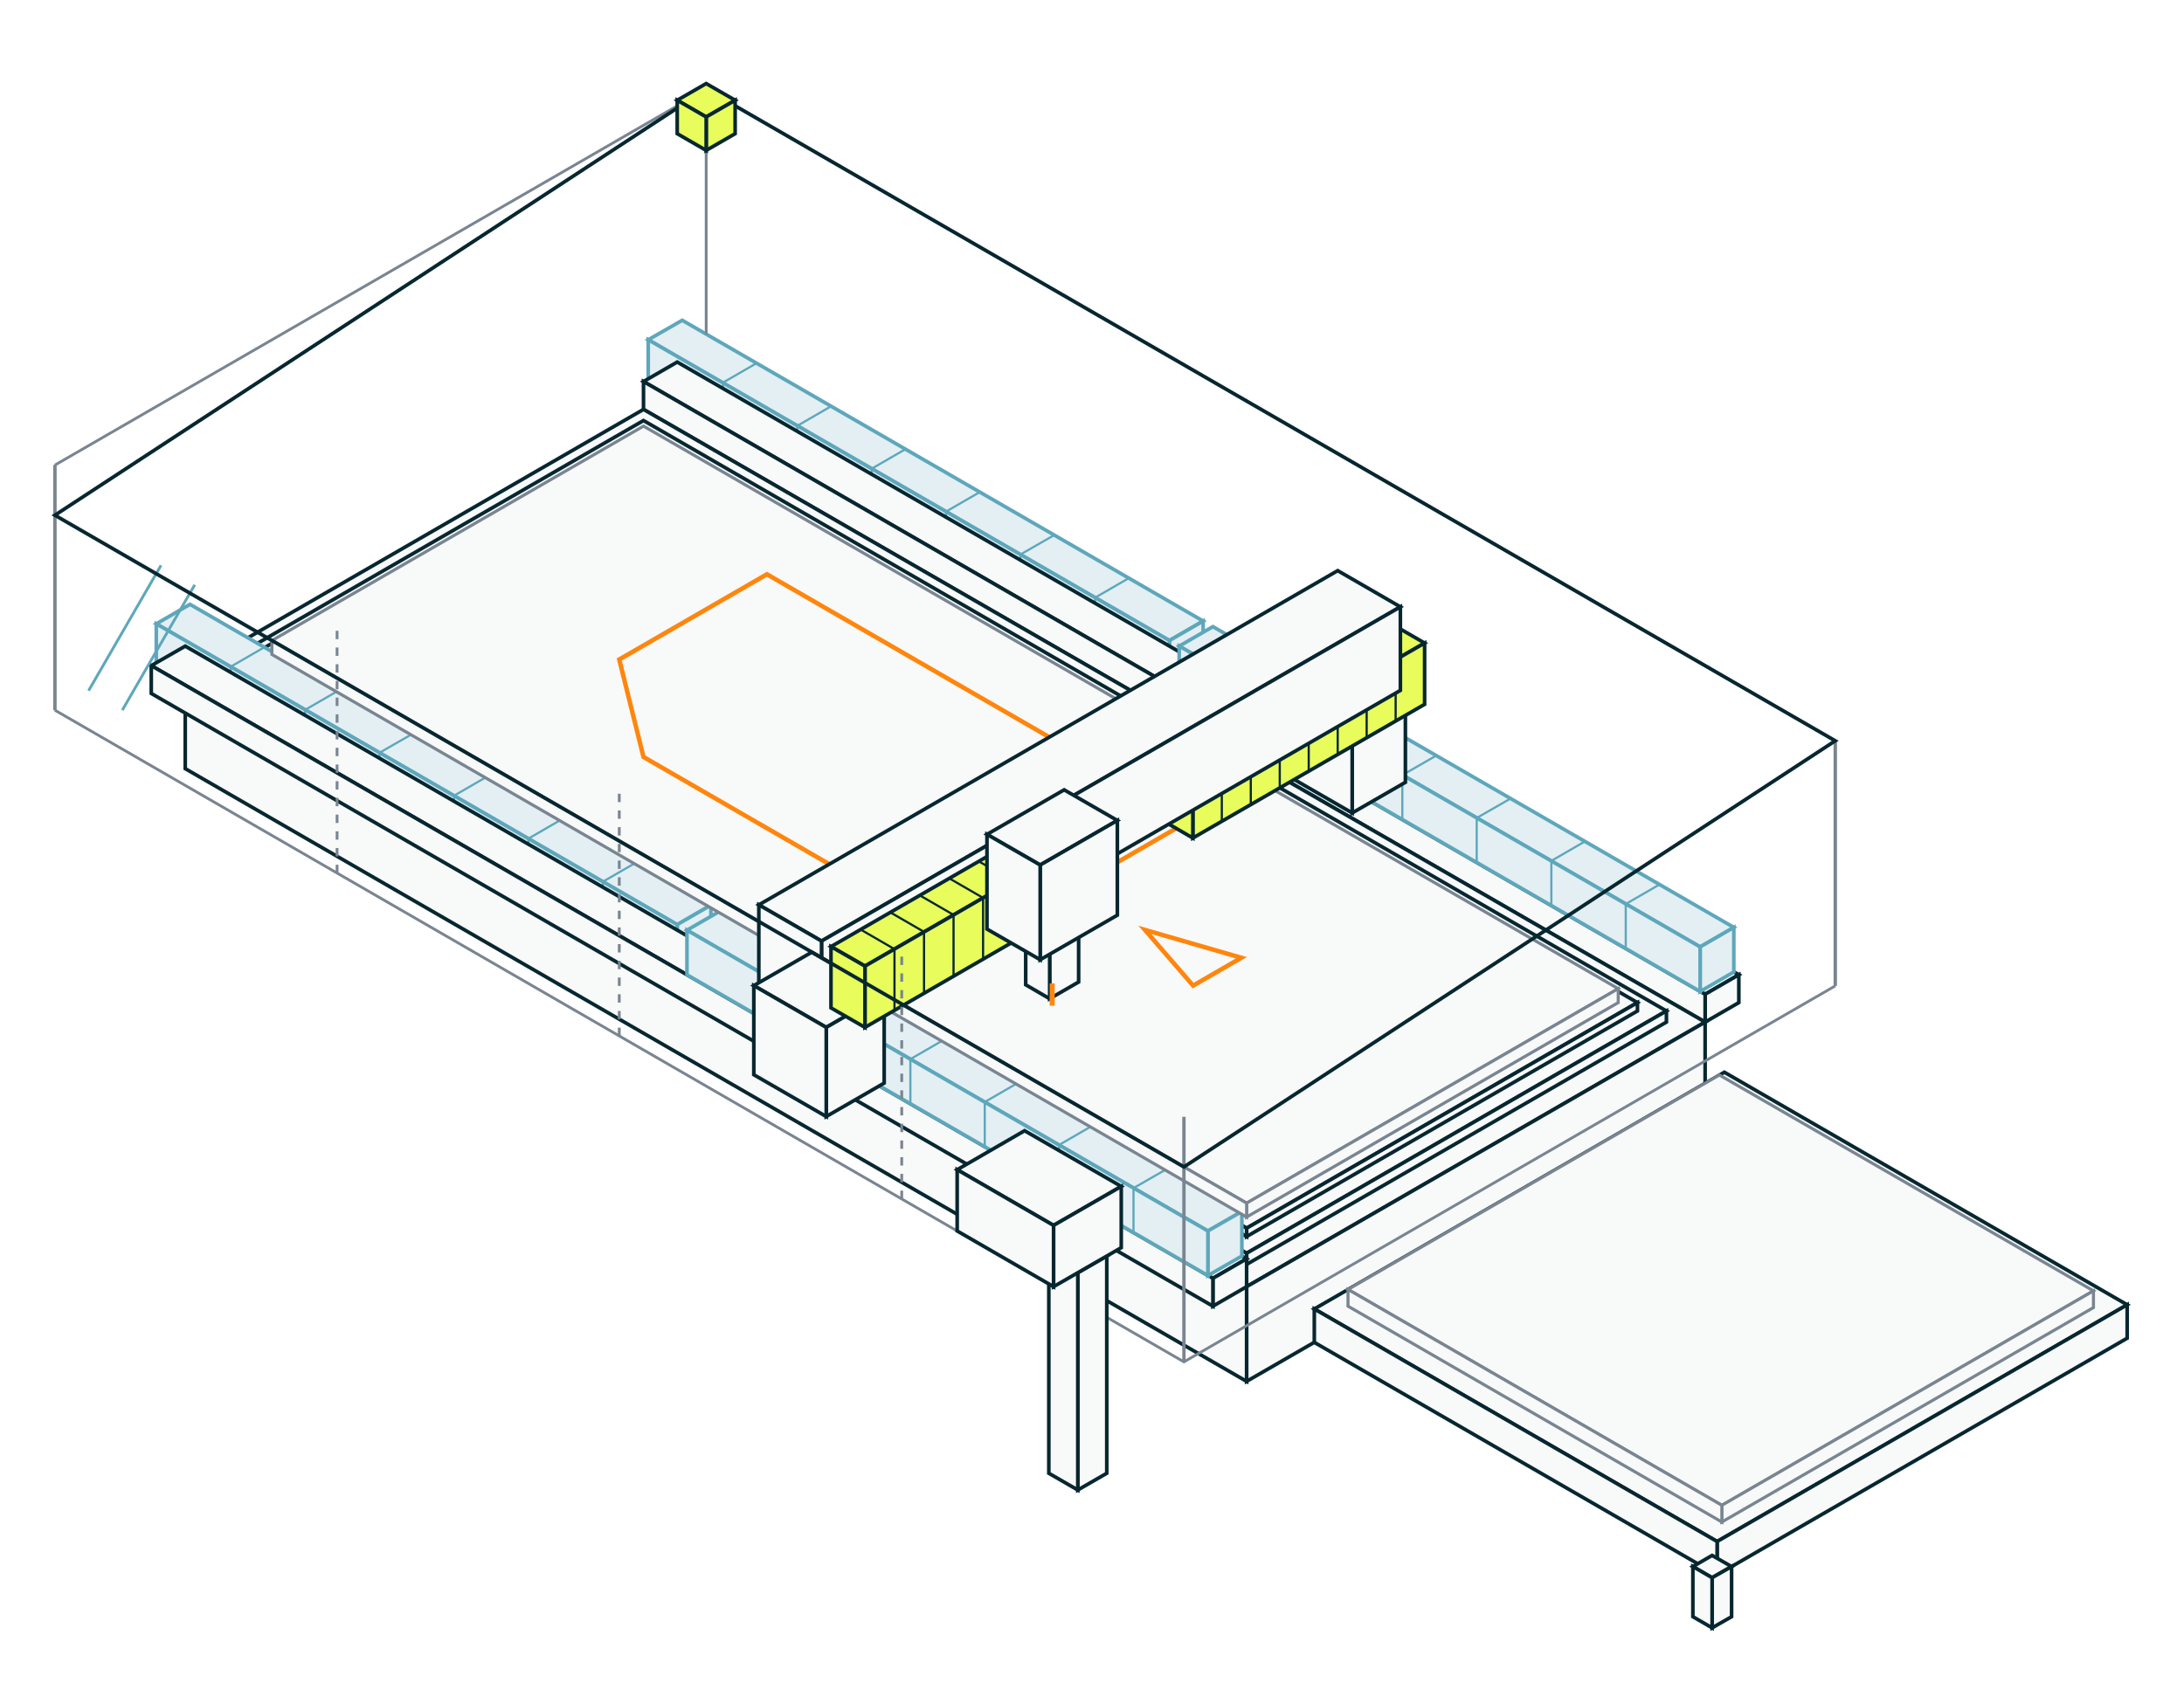
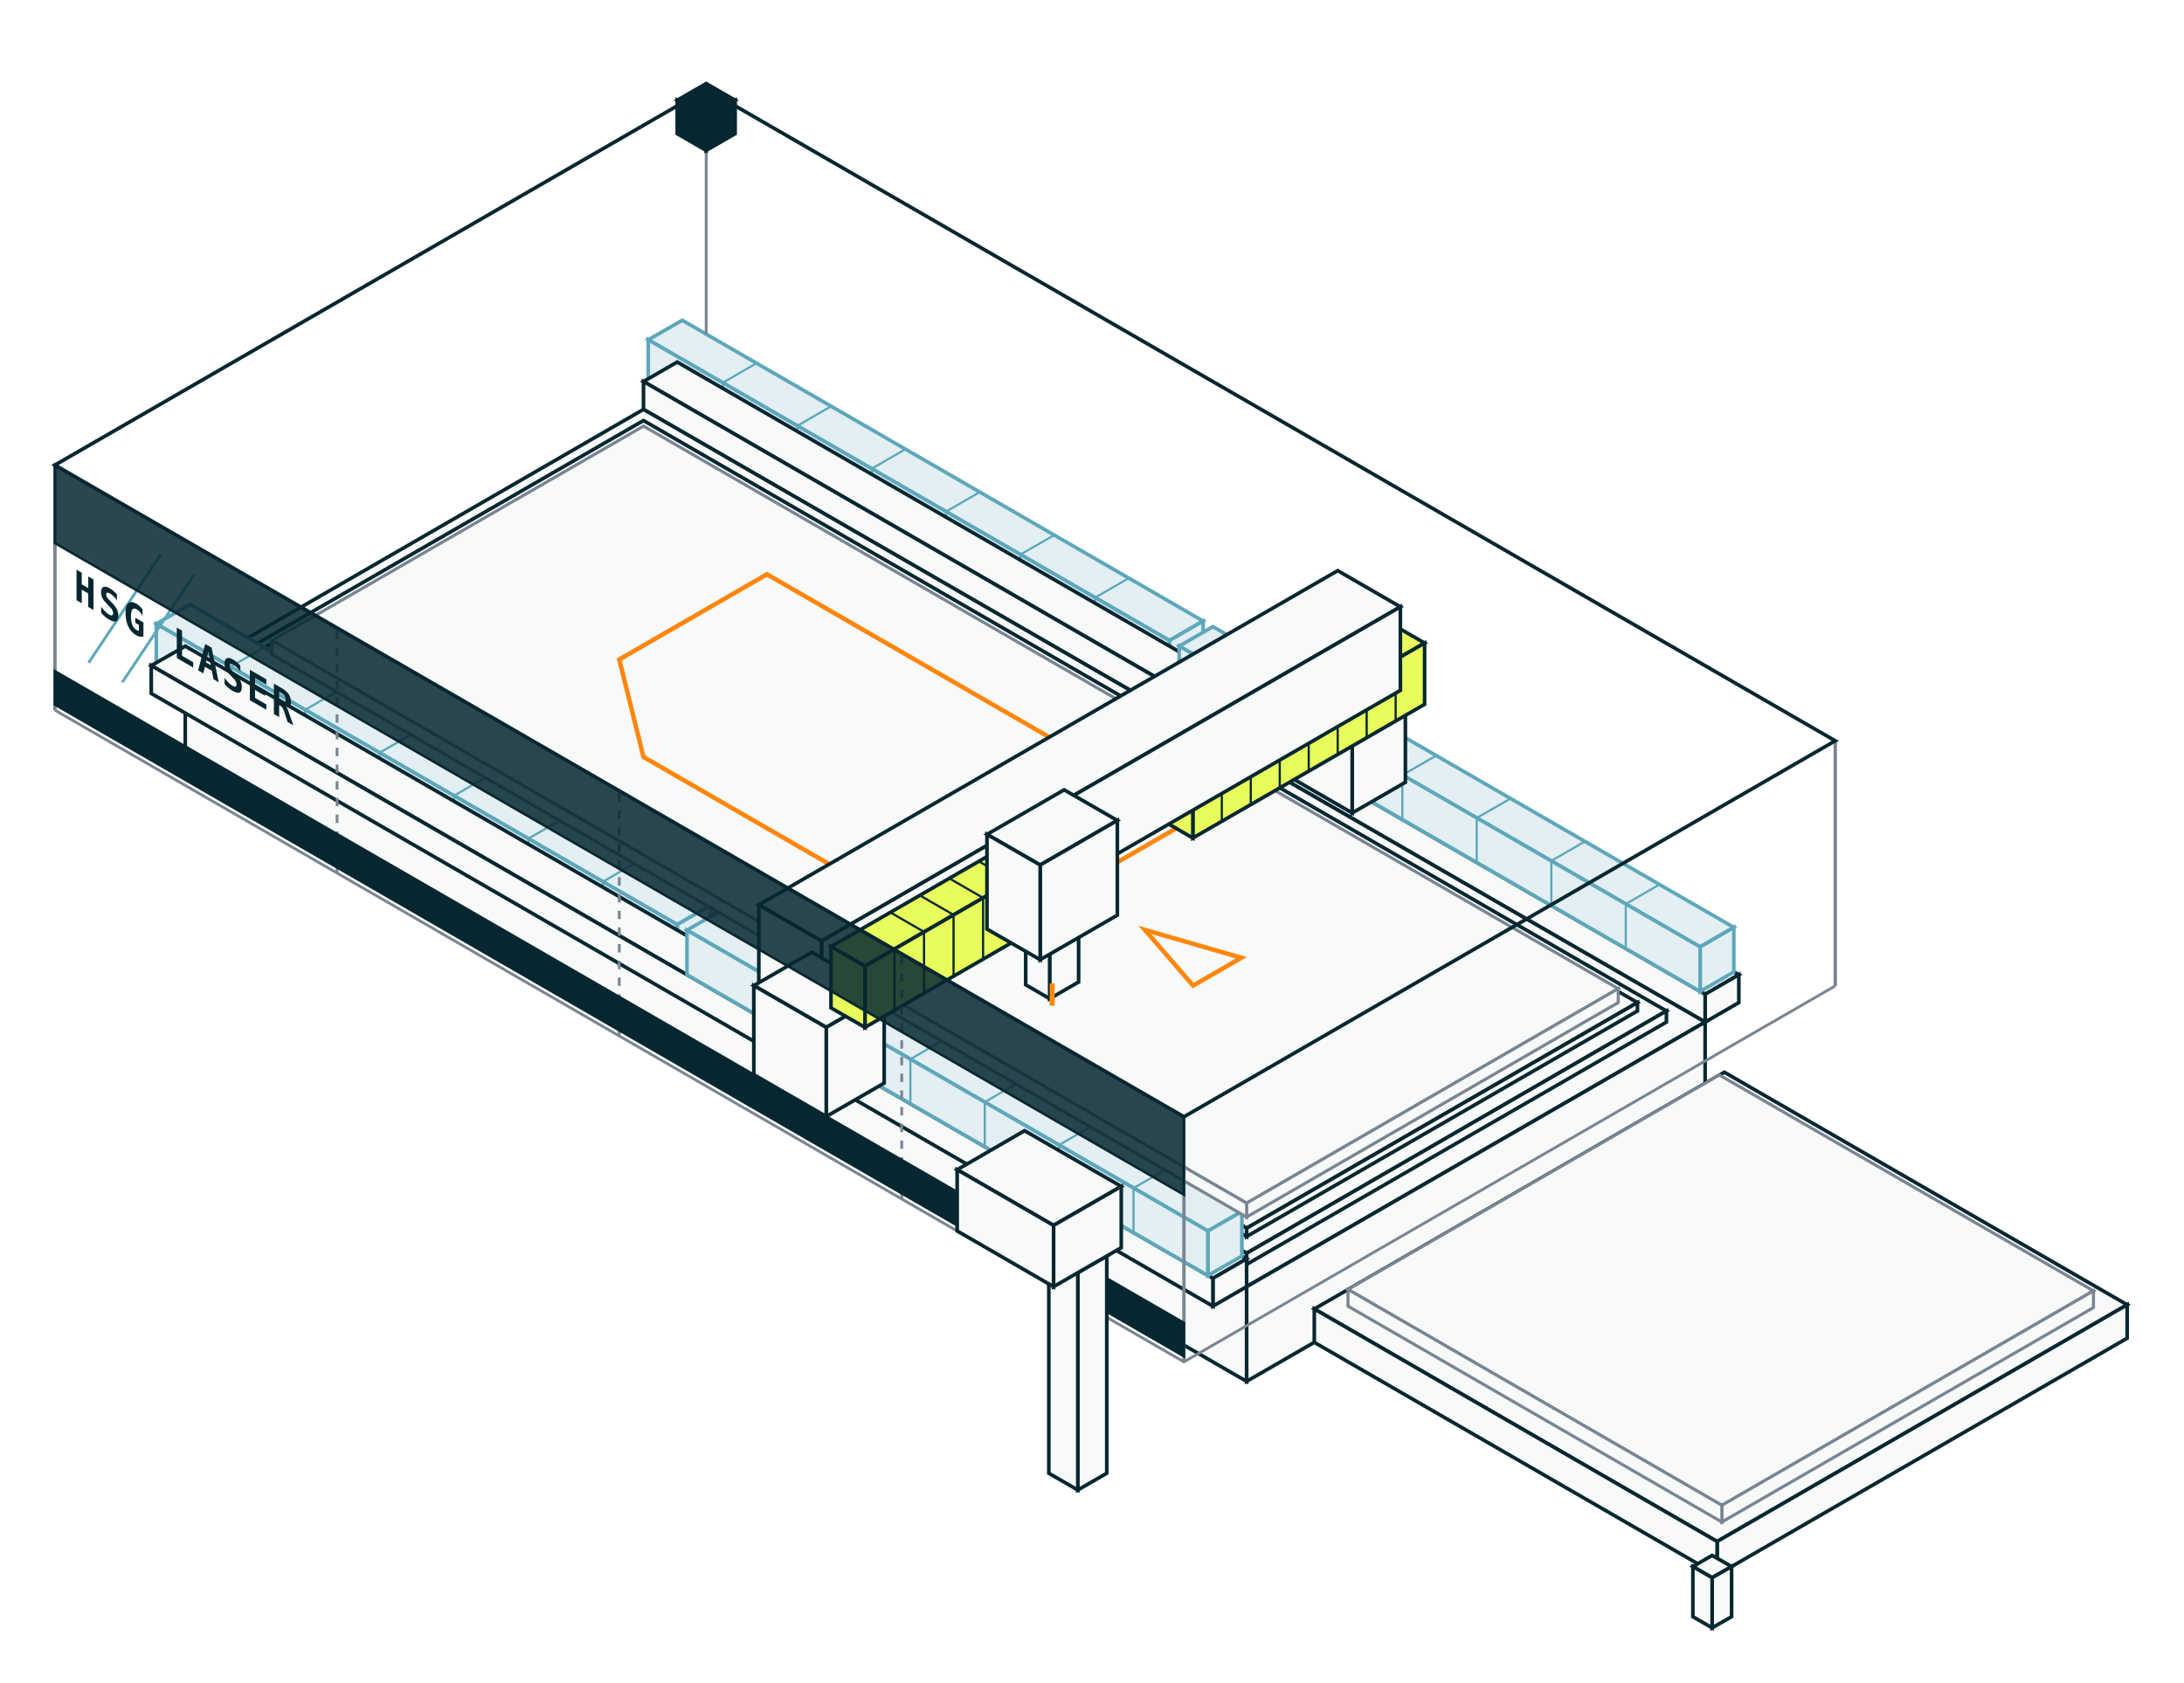
<svg xmlns="http://www.w3.org/2000/svg" class="mach" viewBox="-231 -181 784 604" aria-hidden="true">
  <g id="base">
    <polygon points="13.9,-66.0 200.9,42.0 188.8,49.0 1.7,-59.0" fill="#E3EFF3" stroke="#5EA7BB" stroke-width="1.3" stroke-linejoin="miter" />
    <polygon points="200.9,58.0 188.8,65.0 188.8,49.0 200.9,42.0" fill="#E3EFF3" stroke="#5EA7BB" stroke-width="1.3" stroke-linejoin="miter" />
    <polygon points="1.7,-43.0 188.8,65.0 188.8,49.0 1.7,-59.0" fill="#E3EFF3" stroke="#5EA7BB" stroke-width="1.3" stroke-linejoin="miter" />
    <line x1="40.6" y1="-50.6" x2="28.5" y2="-43.6" stroke="#5EA7BB" stroke-width="0.78" />
    <line x1="28.5" y1="-27.6" x2="28.5" y2="-43.6" stroke="#5EA7BB" stroke-width="0.78" />
    <line x1="67.3" y1="-35.1" x2="55.2" y2="-28.1" stroke="#5EA7BB" stroke-width="0.78" />
    <line x1="55.2" y1="-12.1" x2="55.2" y2="-28.1" stroke="#5EA7BB" stroke-width="0.78" />
    <line x1="94.0" y1="-19.7" x2="81.9" y2="-12.7" stroke="#5EA7BB" stroke-width="0.78" />
    <line x1="81.9" y1="3.3" x2="81.9" y2="-12.7" stroke="#5EA7BB" stroke-width="0.78" />
    <line x1="120.7" y1="-4.3" x2="108.6" y2="2.7" stroke="#5EA7BB" stroke-width="0.78" />
    <line x1="108.6" y1="18.7" x2="108.6" y2="2.7" stroke="#5EA7BB" stroke-width="0.78" />
    <line x1="147.5" y1="11.1" x2="135.3" y2="18.1" stroke="#5EA7BB" stroke-width="0.78" />
    <line x1="135.3" y1="34.1" x2="135.3" y2="18.1" stroke="#5EA7BB" stroke-width="0.78" />
    <line x1="174.2" y1="26.6" x2="162.1" y2="33.6" stroke="#5EA7BB" stroke-width="0.78" />
    <line x1="162.1" y1="49.6" x2="162.1" y2="33.6" stroke="#5EA7BB" stroke-width="0.78" />
    <polygon points="12.1,-51.0 393.2,169.0 381.1,176.0 0.0,-44.0" fill="#F8F9F9" stroke="#072730" stroke-width="1.3" stroke-linejoin="miter" />
    <polygon points="393.2,179.0 381.1,186.0 381.1,176.0 393.2,169.0" fill="#F8F9F9" stroke="#072730" stroke-width="1.3" stroke-linejoin="miter" />
    <polygon points="0.0,-34.0 381.1,186.0 381.1,176.0 0.0,-44.0" fill="#F8F9F9" stroke="#072730" stroke-width="1.3" stroke-linejoin="miter" />
    <polygon points="0.0,-34.0 381.1,186.0 216.5,281.0 -164.5,61.0" fill="#F8F9F9" stroke="#072730" stroke-width="1.3" stroke-linejoin="miter" />
    <polygon points="381.1,220.0 216.5,315.0 216.5,281.0 381.1,186.0" fill="#F8F9F9" stroke="#072730" stroke-width="1.3" stroke-linejoin="miter" />
    <polygon points="-164.5,95.0 216.5,315.0 216.5,281.0 -164.5,61.0" fill="#F8F9F9" stroke="#072730" stroke-width="1.3" stroke-linejoin="miter" />
    <polygon points="0.0,-30.0 367.2,182.0 216.5,269.0 -150.7,57.0" fill="#F8F9F9" stroke="#072730" stroke-width="1.3" stroke-linejoin="miter" />
    <polygon points="367.2,186.0 216.5,273.0 216.5,269.0 367.2,182.0" fill="#F8F9F9" stroke="#072730" stroke-width="1.3" stroke-linejoin="miter" />
    <polygon points="-150.7,61.0 216.5,273.0 216.5,269.0 -150.7,57.0" fill="#F8F9F9" stroke="#072730" stroke-width="1.3" stroke-linejoin="miter" />
    <polygon points="0.0,-27.0 356.8,179.0 216.5,260.0 -140.3,54.0" fill="#F8F9F9" stroke="#072730" stroke-width="1.3" stroke-linejoin="miter" />
    <polygon points="356.8,182.0 216.5,263.0 216.5,260.0 356.8,179.0" fill="#F8F9F9" stroke="#072730" stroke-width="1.3" stroke-linejoin="miter" />
    <polygon points="-140.3,57.0 216.5,263.0 216.5,260.0 -140.3,54.0" fill="#F8F9F9" stroke="#072730" stroke-width="1.3" stroke-linejoin="miter" />
    <polygon points="-162.8,36.0 24.2,144.0 12.1,151.0 -174.9,43.0" fill="#E3EFF3" stroke="#5EA7BB" stroke-width="1.3" stroke-linejoin="miter" />
    <polygon points="24.2,160.0 12.1,167.0 12.1,151.0 24.2,144.0" fill="#E3EFF3" stroke="#5EA7BB" stroke-width="1.3" stroke-linejoin="miter" />
    <polygon points="-174.9,59.0 12.1,167.0 12.1,151.0 -174.9,43.0" fill="#E3EFF3" stroke="#5EA7BB" stroke-width="1.3" stroke-linejoin="miter" />
    <line x1="-136.1" y1="51.4" x2="-148.2" y2="58.4" stroke="#5EA7BB" stroke-width="0.78" />
    <line x1="-148.2" y1="74.4" x2="-148.2" y2="58.4" stroke="#5EA7BB" stroke-width="0.78" />
    <line x1="-109.4" y1="66.9" x2="-121.5" y2="73.9" stroke="#5EA7BB" stroke-width="0.78" />
    <line x1="-121.5" y1="89.9" x2="-121.5" y2="73.9" stroke="#5EA7BB" stroke-width="0.78" />
    <line x1="-82.6" y1="82.3" x2="-94.8" y2="89.3" stroke="#5EA7BB" stroke-width="0.78" />
    <line x1="-94.8" y1="105.3" x2="-94.8" y2="89.3" stroke="#5EA7BB" stroke-width="0.78" />
    <line x1="-55.9" y1="97.7" x2="-68.0" y2="104.7" stroke="#5EA7BB" stroke-width="0.78" />
    <line x1="-68.0" y1="120.7" x2="-68.0" y2="104.7" stroke="#5EA7BB" stroke-width="0.78" />
    <line x1="-29.2" y1="113.1" x2="-41.3" y2="120.1" stroke="#5EA7BB" stroke-width="0.78" />
    <line x1="-41.3" y1="136.1" x2="-41.3" y2="120.1" stroke="#5EA7BB" stroke-width="0.78" />
    <line x1="-2.5" y1="128.6" x2="-14.6" y2="135.6" stroke="#5EA7BB" stroke-width="0.78" />
    <line x1="-14.6" y1="151.6" x2="-14.6" y2="135.6" stroke="#5EA7BB" stroke-width="0.78" />
    <polygon points="204.4,44.0 391.4,152.0 379.3,159.0 192.3,51.0" fill="#E3EFF3" stroke="#5EA7BB" stroke-width="1.3" stroke-linejoin="miter" />
    <polygon points="391.4,168.0 379.3,175.0 379.3,159.0 391.4,152.0" fill="#E3EFF3" stroke="#5EA7BB" stroke-width="1.3" stroke-linejoin="miter" />
    <polygon points="192.3,67.0 379.3,175.0 379.3,159.0 192.3,51.0" fill="#E3EFF3" stroke="#5EA7BB" stroke-width="1.3" stroke-linejoin="miter" />
    <line x1="231.1" y1="59.4" x2="219.0" y2="66.4" stroke="#5EA7BB" stroke-width="0.78" />
    <line x1="219.0" y1="82.4" x2="219.0" y2="66.4" stroke="#5EA7BB" stroke-width="0.78" />
    <line x1="257.8" y1="74.9" x2="245.7" y2="81.9" stroke="#5EA7BB" stroke-width="0.78" />
    <line x1="245.7" y1="97.9" x2="245.7" y2="81.9" stroke="#5EA7BB" stroke-width="0.78" />
    <line x1="284.6" y1="90.3" x2="272.4" y2="97.3" stroke="#5EA7BB" stroke-width="0.78" />
    <line x1="272.4" y1="113.3" x2="272.4" y2="97.3" stroke="#5EA7BB" stroke-width="0.78" />
    <line x1="311.3" y1="105.7" x2="299.1" y2="112.7" stroke="#5EA7BB" stroke-width="0.78" />
    <line x1="299.1" y1="128.7" x2="299.1" y2="112.7" stroke="#5EA7BB" stroke-width="0.78" />
    <line x1="338.0" y1="121.1" x2="325.9" y2="128.1" stroke="#5EA7BB" stroke-width="0.78" />
    <line x1="325.9" y1="144.1" x2="325.9" y2="128.1" stroke="#5EA7BB" stroke-width="0.78" />
    <line x1="364.7" y1="136.6" x2="352.6" y2="143.6" stroke="#5EA7BB" stroke-width="0.78" />
    <line x1="352.6" y1="159.6" x2="352.6" y2="143.6" stroke="#5EA7BB" stroke-width="0.78" />
    <polygon points="-164.5,51.0 216.5,271.0 204.4,278.0 -176.7,58.0" fill="#F8F9F9" stroke="#072730" stroke-width="1.3" stroke-linejoin="miter" />
    <polygon points="216.5,281.0 204.4,288.0 204.4,278.0 216.5,271.0" fill="#F8F9F9" stroke="#072730" stroke-width="1.3" stroke-linejoin="miter" />
    <polygon points="-176.7,68.0 204.4,288.0 204.4,278.0 -176.7,58.0" fill="#F8F9F9" stroke="#072730" stroke-width="1.3" stroke-linejoin="miter" />
    <polygon points="27.7,146.0 214.8,254.0 202.6,261.0 15.6,153.0" fill="#E3EFF3" stroke="#5EA7BB" stroke-width="1.3" stroke-linejoin="miter" />
    <polygon points="214.8,270.0 202.6,277.0 202.6,261.0 214.8,254.0" fill="#E3EFF3" stroke="#5EA7BB" stroke-width="1.3" stroke-linejoin="miter" />
    <polygon points="15.6,169.0 202.6,277.0 202.6,261.0 15.6,153.0" fill="#E3EFF3" stroke="#5EA7BB" stroke-width="1.3" stroke-linejoin="miter" />
    <line x1="54.4" y1="161.4" x2="42.3" y2="168.4" stroke="#5EA7BB" stroke-width="0.78" />
    <line x1="42.3" y1="184.4" x2="42.3" y2="168.4" stroke="#5EA7BB" stroke-width="0.78" />
    <line x1="81.2" y1="176.9" x2="69.0" y2="183.9" stroke="#5EA7BB" stroke-width="0.78" />
    <line x1="69.0" y1="199.9" x2="69.0" y2="183.9" stroke="#5EA7BB" stroke-width="0.78" />
    <line x1="107.9" y1="192.3" x2="95.8" y2="199.3" stroke="#5EA7BB" stroke-width="0.78" />
    <line x1="95.8" y1="215.3" x2="95.8" y2="199.3" stroke="#5EA7BB" stroke-width="0.78" />
    <line x1="134.6" y1="207.7" x2="122.5" y2="214.7" stroke="#5EA7BB" stroke-width="0.78" />
    <line x1="122.5" y1="230.7" x2="122.5" y2="214.7" stroke="#5EA7BB" stroke-width="0.78" />
    <line x1="161.3" y1="223.1" x2="149.2" y2="230.1" stroke="#5EA7BB" stroke-width="0.78" />
    <line x1="149.2" y1="246.1" x2="149.2" y2="230.1" stroke="#5EA7BB" stroke-width="0.78" />
    <line x1="188.1" y1="238.6" x2="175.9" y2="245.6" stroke="#5EA7BB" stroke-width="0.78" />
    <line x1="175.9" y1="261.6" x2="175.9" y2="245.6" stroke="#5EA7BB" stroke-width="0.78" />
  </g>
  <g id="sheet">
    <polygon points="0.0,-28.0 349.9,174.0 216.5,251.0 -133.4,49.0" fill="#F8F9F9" stroke="#798591" stroke-width="1.1" stroke-linejoin="miter" />
    <polygon points="349.9,179.0 216.5,256.0 216.5,251.0 349.9,174.0" fill="#F8F9F9" stroke="#798591" stroke-width="1.1" stroke-linejoin="miter" />
    <polygon points="-133.4,54.0 216.5,256.0 216.5,251.0 -133.4,49.0" fill="#F8F9F9" stroke="#798591" stroke-width="1.1" stroke-linejoin="miter" />
    <path d="M44.3 25.2 L196.8 113.2 L117.8 158.8 L0.0 90.8 L-8.7 55.8 Z" fill="none" stroke="#FF860D" stroke-width="1.6" stroke-linejoin="miter" pathLength="1" class="cut" id="cut" />
    <path d="M180.0 152.9 L197.3 172.9 L214.6 162.9 Z" fill="none" stroke="#FF860D" stroke-width="1.6" stroke-linejoin="miter" pathLength="1" class="cut2" id="cut2" />
  </g>
  <g id="cabinBack">
    <path d="M22.5 -61.0 L22.5 -149.0" fill="none" stroke="#798591" stroke-width="1" stroke-linejoin="miter" />
    <path d="M427.8 173.0 L427.8 85.0" fill="none" stroke="#798591" stroke-width="1" stroke-linejoin="miter" />
    <path d="M-211.3 74.0 L-211.3 -14.0" fill="none" stroke="#798591" stroke-width="1" stroke-linejoin="miter" />
    <path d="M22.5 -149.0 L427.8 85.0" fill="none" stroke="#798591" stroke-width="1" stroke-linejoin="miter" />
    <path d="M22.5 -149.0 L-211.3 -14.0" fill="none" stroke="#798591" stroke-width="1" stroke-linejoin="miter" />
  </g>
  <g id="gantry" style="--gx0:-114.3px,-66.0px;--gx1:152.4px,88.0px" transform="translate(83.8 48.4)">
    <polygon points="163.7,4.5 189.7,19.5 170.6,30.5 144.6,15.5" fill="#F8F9F9" stroke="#072730" stroke-width="1.3" stroke-linejoin="miter" />
    <polygon points="189.7,51.5 170.6,62.5 170.6,30.5 189.7,19.5" fill="#F8F9F9" stroke="#072730" stroke-width="1.3" stroke-linejoin="miter" />
    <polygon points="144.6,47.5 170.6,62.5 170.6,30.5 144.6,15.5" fill="#F8F9F9" stroke="#072730" stroke-width="1.3" stroke-linejoin="miter" />
    <polygon points="184.5,-5.5 196.6,1.5 113.4,49.5 101.3,42.5" fill="#E8FC5C" stroke="#072730" stroke-width="1.3" stroke-linejoin="miter" />
    <polygon points="196.6,23.5 113.4,71.5 113.4,49.5 196.6,1.5" fill="#E8FC5C" stroke="#072730" stroke-width="1.3" stroke-linejoin="miter" />
    <polygon points="101.3,64.5 113.4,71.5 113.4,49.5 101.3,42.5" fill="#E8FC5C" stroke="#072730" stroke-width="1.3" stroke-linejoin="miter" />
    <line x1="174.1" y1="0.5" x2="186.2" y2="7.5" stroke="#072730" stroke-width="0.78" />
    <line x1="186.2" y1="29.5" x2="186.2" y2="7.5" stroke="#072730" stroke-width="0.78" />
    <line x1="163.7" y1="6.5" x2="175.8" y2="13.5" stroke="#072730" stroke-width="0.78" />
    <line x1="175.8" y1="35.5" x2="175.8" y2="13.5" stroke="#072730" stroke-width="0.78" />
    <line x1="153.3" y1="12.5" x2="165.4" y2="19.5" stroke="#072730" stroke-width="0.78" />
    <line x1="165.4" y1="41.5" x2="165.4" y2="19.5" stroke="#072730" stroke-width="0.78" />
    <line x1="142.9" y1="18.5" x2="155.0" y2="25.5" stroke="#072730" stroke-width="0.78" />
    <line x1="155.0" y1="47.5" x2="155.0" y2="25.5" stroke="#072730" stroke-width="0.78" />
    <line x1="132.5" y1="24.5" x2="144.6" y2="31.5" stroke="#072730" stroke-width="0.78" />
    <line x1="144.6" y1="53.5" x2="144.6" y2="31.5" stroke="#072730" stroke-width="0.78" />
    <line x1="122.1" y1="30.5" x2="134.2" y2="37.5" stroke="#072730" stroke-width="0.78" />
    <line x1="134.2" y1="59.5" x2="134.2" y2="37.5" stroke="#072730" stroke-width="0.78" />
    <line x1="111.7" y1="36.5" x2="123.8" y2="43.5" stroke="#072730" stroke-width="0.78" />
    <line x1="123.8" y1="65.5" x2="123.8" y2="43.5" stroke="#072730" stroke-width="0.78" />
    <polygon points="165.4,-24.5 187.9,-11.5 -19.9,108.5 -42.4,95.5" fill="#F8F9F9" stroke="#072730" stroke-width="1.3" stroke-linejoin="miter" />
    <polygon points="187.9,18.5 -19.9,138.5 -19.9,108.5 187.9,-11.5" fill="#F8F9F9" stroke="#072730" stroke-width="1.3" stroke-linejoin="miter" />
    <polygon points="-42.4,125.5 -19.9,138.5 -19.9,108.5 -42.4,95.5" fill="#F8F9F9" stroke="#072730" stroke-width="1.3" stroke-linejoin="miter" />
    <polygon points="-23.4,112.5 2.6,127.5 -18.2,139.5 -44.2,124.5" fill="#F8F9F9" stroke="#072730" stroke-width="1.3" stroke-linejoin="miter" />
    <polygon points="2.6,159.5 -18.2,171.5 -18.2,139.5 2.6,127.5" fill="#F8F9F9" stroke="#072730" stroke-width="1.3" stroke-linejoin="miter" />
    <polygon points="-44.2,156.5 -18.2,171.5 -18.2,139.5 -44.2,124.5" fill="#F8F9F9" stroke="#072730" stroke-width="1.3" stroke-linejoin="miter" />
    <polygon points="68.4,61.5 80.5,68.5 -4.3,117.5 -16.5,110.5" fill="#E8FC5C" stroke="#072730" stroke-width="1.3" stroke-linejoin="miter" />
    <polygon points="80.5,90.5 -4.3,139.5 -4.3,117.5 80.5,68.5" fill="#E8FC5C" stroke="#072730" stroke-width="1.3" stroke-linejoin="miter" />
    <polygon points="-16.5,132.5 -4.3,139.5 -4.3,117.5 -16.5,110.5" fill="#E8FC5C" stroke="#072730" stroke-width="1.3" stroke-linejoin="miter" />
    <line x1="57.8" y1="67.6" x2="69.9" y2="74.6" stroke="#072730" stroke-width="0.78" />
    <line x1="69.9" y1="96.6" x2="69.9" y2="74.6" stroke="#072730" stroke-width="0.78" />
    <line x1="47.2" y1="73.8" x2="59.3" y2="80.8" stroke="#072730" stroke-width="0.78" />
    <line x1="59.3" y1="102.8" x2="59.3" y2="80.8" stroke="#072730" stroke-width="0.78" />
    <line x1="36.6" y1="79.9" x2="48.7" y2="86.9" stroke="#072730" stroke-width="0.78" />
    <line x1="48.7" y1="108.9" x2="48.7" y2="86.9" stroke="#072730" stroke-width="0.78" />
    <line x1="26.0" y1="86.0" x2="38.1" y2="93.0" stroke="#072730" stroke-width="0.78" />
    <line x1="38.1" y1="115.0" x2="38.1" y2="93.0" stroke="#072730" stroke-width="0.78" />
    <line x1="15.4" y1="92.1" x2="27.5" y2="99.1" stroke="#072730" stroke-width="0.78" />
    <line x1="27.5" y1="121.1" x2="27.5" y2="99.1" stroke="#072730" stroke-width="0.78" />
    <line x1="4.8" y1="98.2" x2="16.9" y2="105.2" stroke="#072730" stroke-width="0.78" />
    <line x1="16.9" y1="127.2" x2="16.9" y2="105.2" stroke="#072730" stroke-width="0.78" />
    <line x1="-5.8" y1="104.4" x2="6.3" y2="111.4" stroke="#072730" stroke-width="0.78" />
    <line x1="6.3" y1="133.4" x2="6.3" y2="111.4" stroke="#072730" stroke-width="0.78" />
    <g id="head" style="--hy0:45.0px,-26.0px;--hy1:-45.0px,26.0px" transform="translate(-31.5 18.2)">
      <polygon points="95.3,78.0 103.9,83.0 93.5,89.0 84.9,84.0" fill="#F8F9F9" stroke="#072730" stroke-width="1.3" stroke-linejoin="miter" />
      <polygon points="103.9,105.0 93.5,111.0 93.5,89.0 103.9,83.0" fill="#F8F9F9" stroke="#072730" stroke-width="1.3" stroke-linejoin="miter" />
      <polygon points="84.9,106.0 93.5,111.0 93.5,89.0 84.9,84.0" fill="#F8F9F9" stroke="#072730" stroke-width="1.3" stroke-linejoin="miter" />
      <polygon points="98.7,36.0 117.8,47.0 90.1,63.0 71.0,52.0" fill="#F8F9F9" stroke="#072730" stroke-width="1.3" stroke-linejoin="miter" />
      <polygon points="117.8,81.0 90.1,97.0 90.1,63.0 117.8,47.0" fill="#F8F9F9" stroke="#072730" stroke-width="1.3" stroke-linejoin="miter" />
      <polygon points="71.0,86.0 90.1,97.0 90.1,63.0 71.0,52.0" fill="#F8F9F9" stroke="#072730" stroke-width="1.3" stroke-linejoin="miter" />
      <path d="M94.4 105.5 L94.4 113.5" fill="none" stroke="#FF860D" stroke-width="1.8" stroke-linejoin="miter" id="beam" />
    </g>
  </g>
  <g id="cabinFront">
    <path d="M427.8 173.0 L194.0 308.0 L-211.3 74.0" fill="none" stroke="#798591" stroke-width="1" stroke-linejoin="miter" />
    <path d="M194.0 308.0 L194.0 220.0" fill="none" stroke="#798591" stroke-width="1.2" stroke-linejoin="miter" />
    <path d="M427.8 173.0 L427.8 85.0" fill="none" stroke="#798591" stroke-width="1.2" stroke-linejoin="miter" />
    <path d="M-211.3 74.0 L-211.3 -14.0" fill="none" stroke="#798591" stroke-width="1.2" stroke-linejoin="miter" />
    <path d="M-110.0 132.5 L-110.0 44.5" fill="none" stroke="#798591" stroke-width="1" stroke-linejoin="miter" stroke-dasharray="3 3" />
    <path d="M-8.7 191.0 L-8.7 103.0" fill="none" stroke="#798591" stroke-width="1" stroke-linejoin="miter" stroke-dasharray="3 3" />
    <path d="M92.7 249.5 L92.7 161.5" fill="none" stroke="#798591" stroke-width="1" stroke-linejoin="miter" stroke-dasharray="3 3" />
-     <path d="M-199.2 67.0 L-173.2 22.0" fill="none" stroke="#5EA7BB" stroke-width="1" stroke-linejoin="miter" />
-     <path d="M-187.1 74.0 L-161.1 29.0" fill="none" stroke="#5EA7BB" stroke-width="1" stroke-linejoin="miter" />
-     <path d="M22.5 -149.0 L427.8 85.0 L194.0 238.0 L-211.3 4.0 Z" fill="none" stroke="#072730" stroke-width="1.3" stroke-linejoin="miter" />
+     <path d="M-199.2 57.0 L-173.2 18.0" fill="none" stroke="#5EA7BB" stroke-width="1" stroke-linejoin="miter" />
+     <path d="M-187.1 64.0 L-161.1 25.0" fill="none" stroke="#5EA7BB" stroke-width="1" stroke-linejoin="miter" />
+     <path d="M22.5 -149.0 L427.8 85.0 L194.0 220.0 L-211.3 -14.0 Z" fill="none" stroke="#072730" stroke-width="1.3" stroke-linejoin="miter" />
+     <path d="M-211.3 72.0 L194.0 306.0 L194.0 294.0 L-211.3 60.0 Z" fill="#072730" fill-opacity="1" stroke="#072730" stroke-width="0.9" />
+     <path d="M-211.3 14.0 L194.0 248.0 L194.0 220.0 L-211.3 -14.0 Z" fill="#072730" fill-opacity="0.85" stroke="#072730" stroke-width="0.9" />
+     <g transform="matrix(0.866 .5 0 1 -199.2 37.0)">
+       <text x="-6" y="0" font-family="IBM Plex Mono, monospace" font-weight="700" font-size="15" letter-spacing="1.2" fill="#072730">HSG LASER</text>
+     </g>
  </g>
  <g id="extra">
-     <polygon points="22.5,-151.0 32.9,-145.0 22.5,-139.0 12.1,-145.0" fill="#E8FC5C" stroke="#072730" stroke-width="1.3" stroke-linejoin="miter" />
-     <polygon points="32.9,-133.0 22.5,-127.0 22.5,-139.0 32.9,-145.0" fill="#E8FC5C" stroke="#072730" stroke-width="1.3" stroke-linejoin="miter" />
-     <polygon points="12.1,-133.0 22.5,-127.0 22.5,-139.0 12.1,-145.0" fill="#E8FC5C" stroke="#072730" stroke-width="1.3" stroke-linejoin="miter" />
+     <polygon points="22.5,-151.0 32.9,-145.0 22.5,-139.0 12.1,-145.0" fill="#072730" stroke="#072730" stroke-width="1.3" stroke-linejoin="miter" />
+     <polygon points="32.9,-133.0 22.5,-127.0 22.5,-139.0 32.9,-145.0" fill="#072730" stroke="#072730" stroke-width="1.3" stroke-linejoin="miter" />
+     <polygon points="12.1,-133.0 22.5,-127.0 22.5,-139.0 12.1,-145.0" fill="#072730" stroke="#072730" stroke-width="1.3" stroke-linejoin="miter" />
    <polygon points="389.7,215.0 396.6,219.0 389.7,223.0 382.8,219.0" fill="#F8F9F9" stroke="#072730" stroke-width="1.3" stroke-linejoin="miter" />
    <polygon points="396.6,237.0 389.7,241.0 389.7,223.0 396.6,219.0" fill="#F8F9F9" stroke="#072730" stroke-width="1.3" stroke-linejoin="miter" />
    <polygon points="382.8,237.0 389.7,241.0 389.7,223.0 382.8,219.0" fill="#F8F9F9" stroke="#072730" stroke-width="1.3" stroke-linejoin="miter" />
    <polygon points="388.0,204.0 532.6,287.5 385.4,372.5 240.8,289.0" fill="#F8F9F9" stroke="#072730" stroke-width="1.3" stroke-linejoin="miter" />
    <polygon points="532.6,299.5 385.4,384.5 385.4,372.5 532.6,287.5" fill="#F8F9F9" stroke="#072730" stroke-width="1.3" stroke-linejoin="miter" />
    <polygon points="240.8,301.0 385.4,384.5 385.4,372.5 240.8,289.0" fill="#F8F9F9" stroke="#072730" stroke-width="1.3" stroke-linejoin="miter" />
    <polygon points="386.2,205.0 520.5,282.5 387.1,359.5 252.9,282.0" fill="#F8F9F9" stroke="#798591" stroke-width="1.1" stroke-linejoin="miter" />
    <polygon points="520.5,288.5 387.1,365.5 387.1,359.5 520.5,282.5" fill="#F8F9F9" stroke="#798591" stroke-width="1.1" stroke-linejoin="miter" />
    <polygon points="252.9,288.0 387.1,365.5 387.1,359.5 252.9,282.0" fill="#F8F9F9" stroke="#798591" stroke-width="1.1" stroke-linejoin="miter" />
    <polygon points="155.9,264.0 166.3,270.0 155.9,276.0 145.5,270.0" fill="#F8F9F9" stroke="#072730" stroke-width="1.3" stroke-linejoin="miter" />
    <polygon points="166.3,348.0 155.9,354.0 155.9,276.0 166.3,270.0" fill="#F8F9F9" stroke="#072730" stroke-width="1.3" stroke-linejoin="miter" />
    <polygon points="145.5,348.0 155.9,354.0 155.9,276.0 145.5,270.0" fill="#F8F9F9" stroke="#072730" stroke-width="1.3" stroke-linejoin="miter" />
    <polygon points="136.8,225.0 171.5,245.0 147.2,259.0 112.6,239.0" fill="#F8F9F9" stroke="#072730" stroke-width="1.3" stroke-linejoin="miter" />
    <polygon points="171.5,267.0 147.2,281.0 147.2,259.0 171.5,245.0" fill="#F8F9F9" stroke="#072730" stroke-width="1.3" stroke-linejoin="miter" />
    <polygon points="112.6,261.0 147.2,281.0 147.2,259.0 112.6,239.0" fill="#F8F9F9" stroke="#072730" stroke-width="1.3" stroke-linejoin="miter" />
    <polygon points="383.6,377.5 390.6,381.5 383.6,385.5 376.7,381.5" fill="#F8F9F9" stroke="#072730" stroke-width="1.3" stroke-linejoin="miter" />
    <polygon points="390.6,399.5 383.6,403.5 383.6,385.5 390.6,381.5" fill="#F8F9F9" stroke="#072730" stroke-width="1.3" stroke-linejoin="miter" />
    <polygon points="376.7,399.5 383.6,403.5 383.6,385.5 376.7,381.5" fill="#F8F9F9" stroke="#072730" stroke-width="1.3" stroke-linejoin="miter" />
  </g>
</svg>
